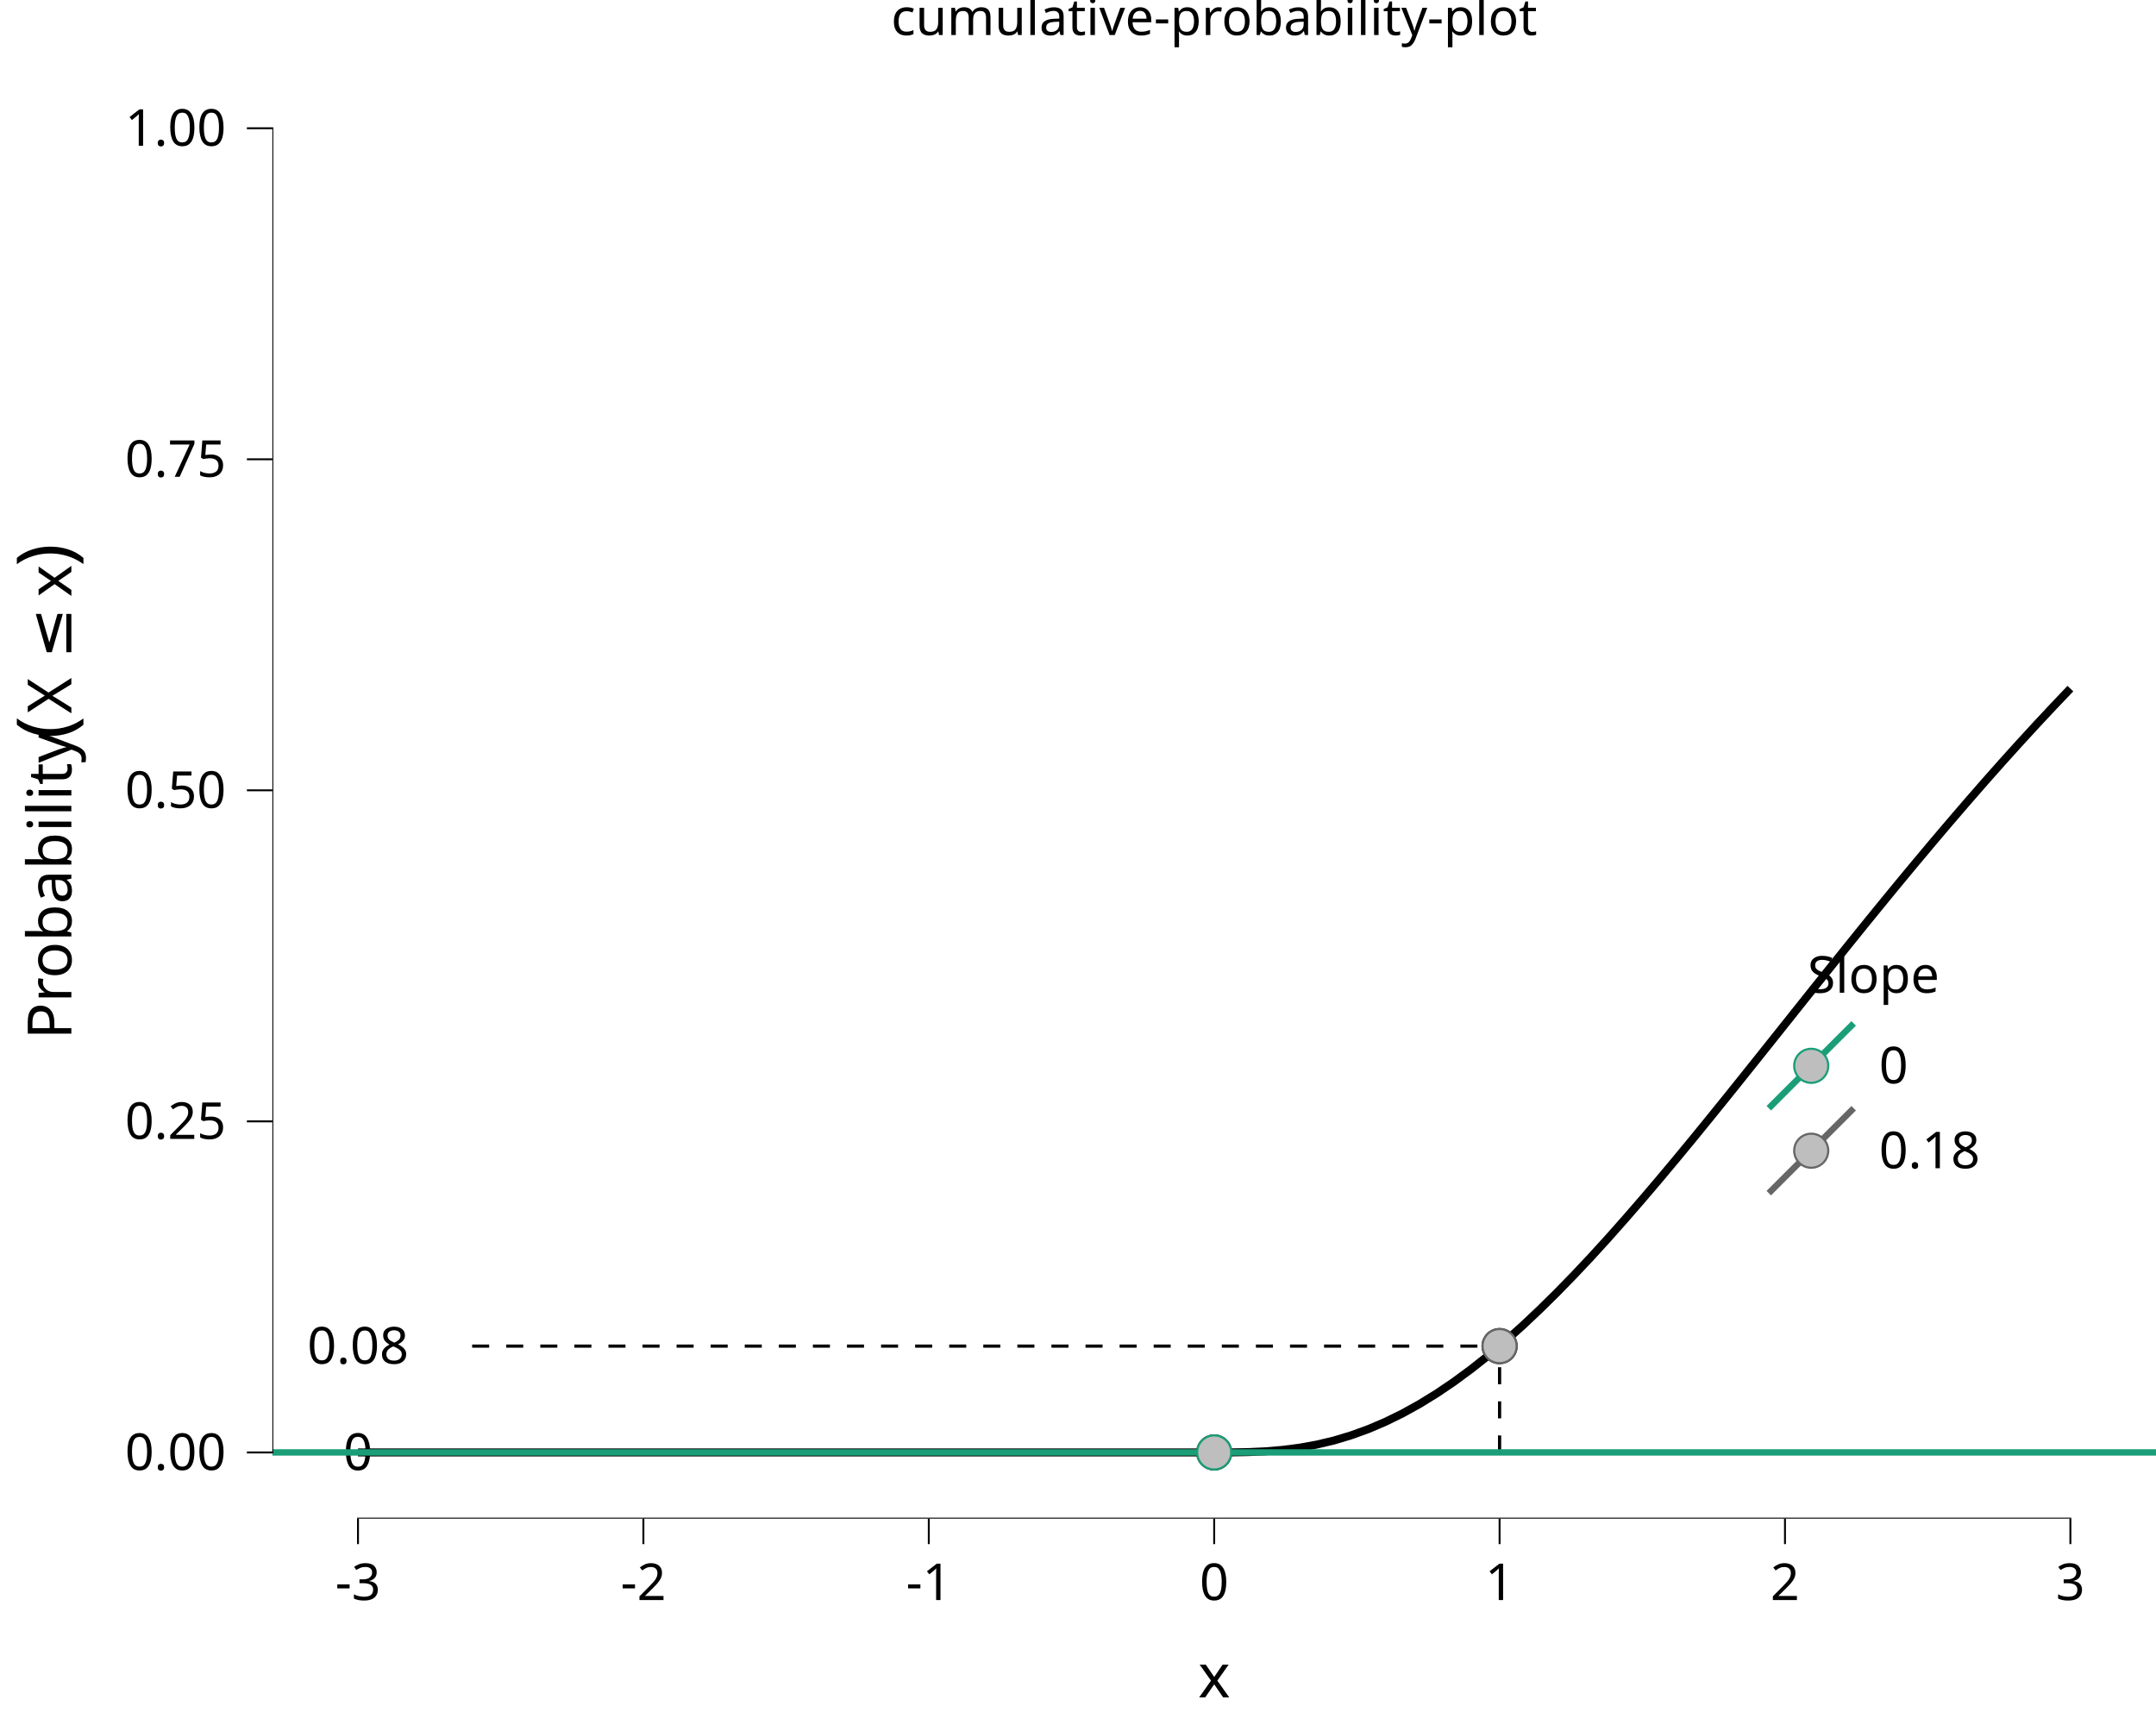
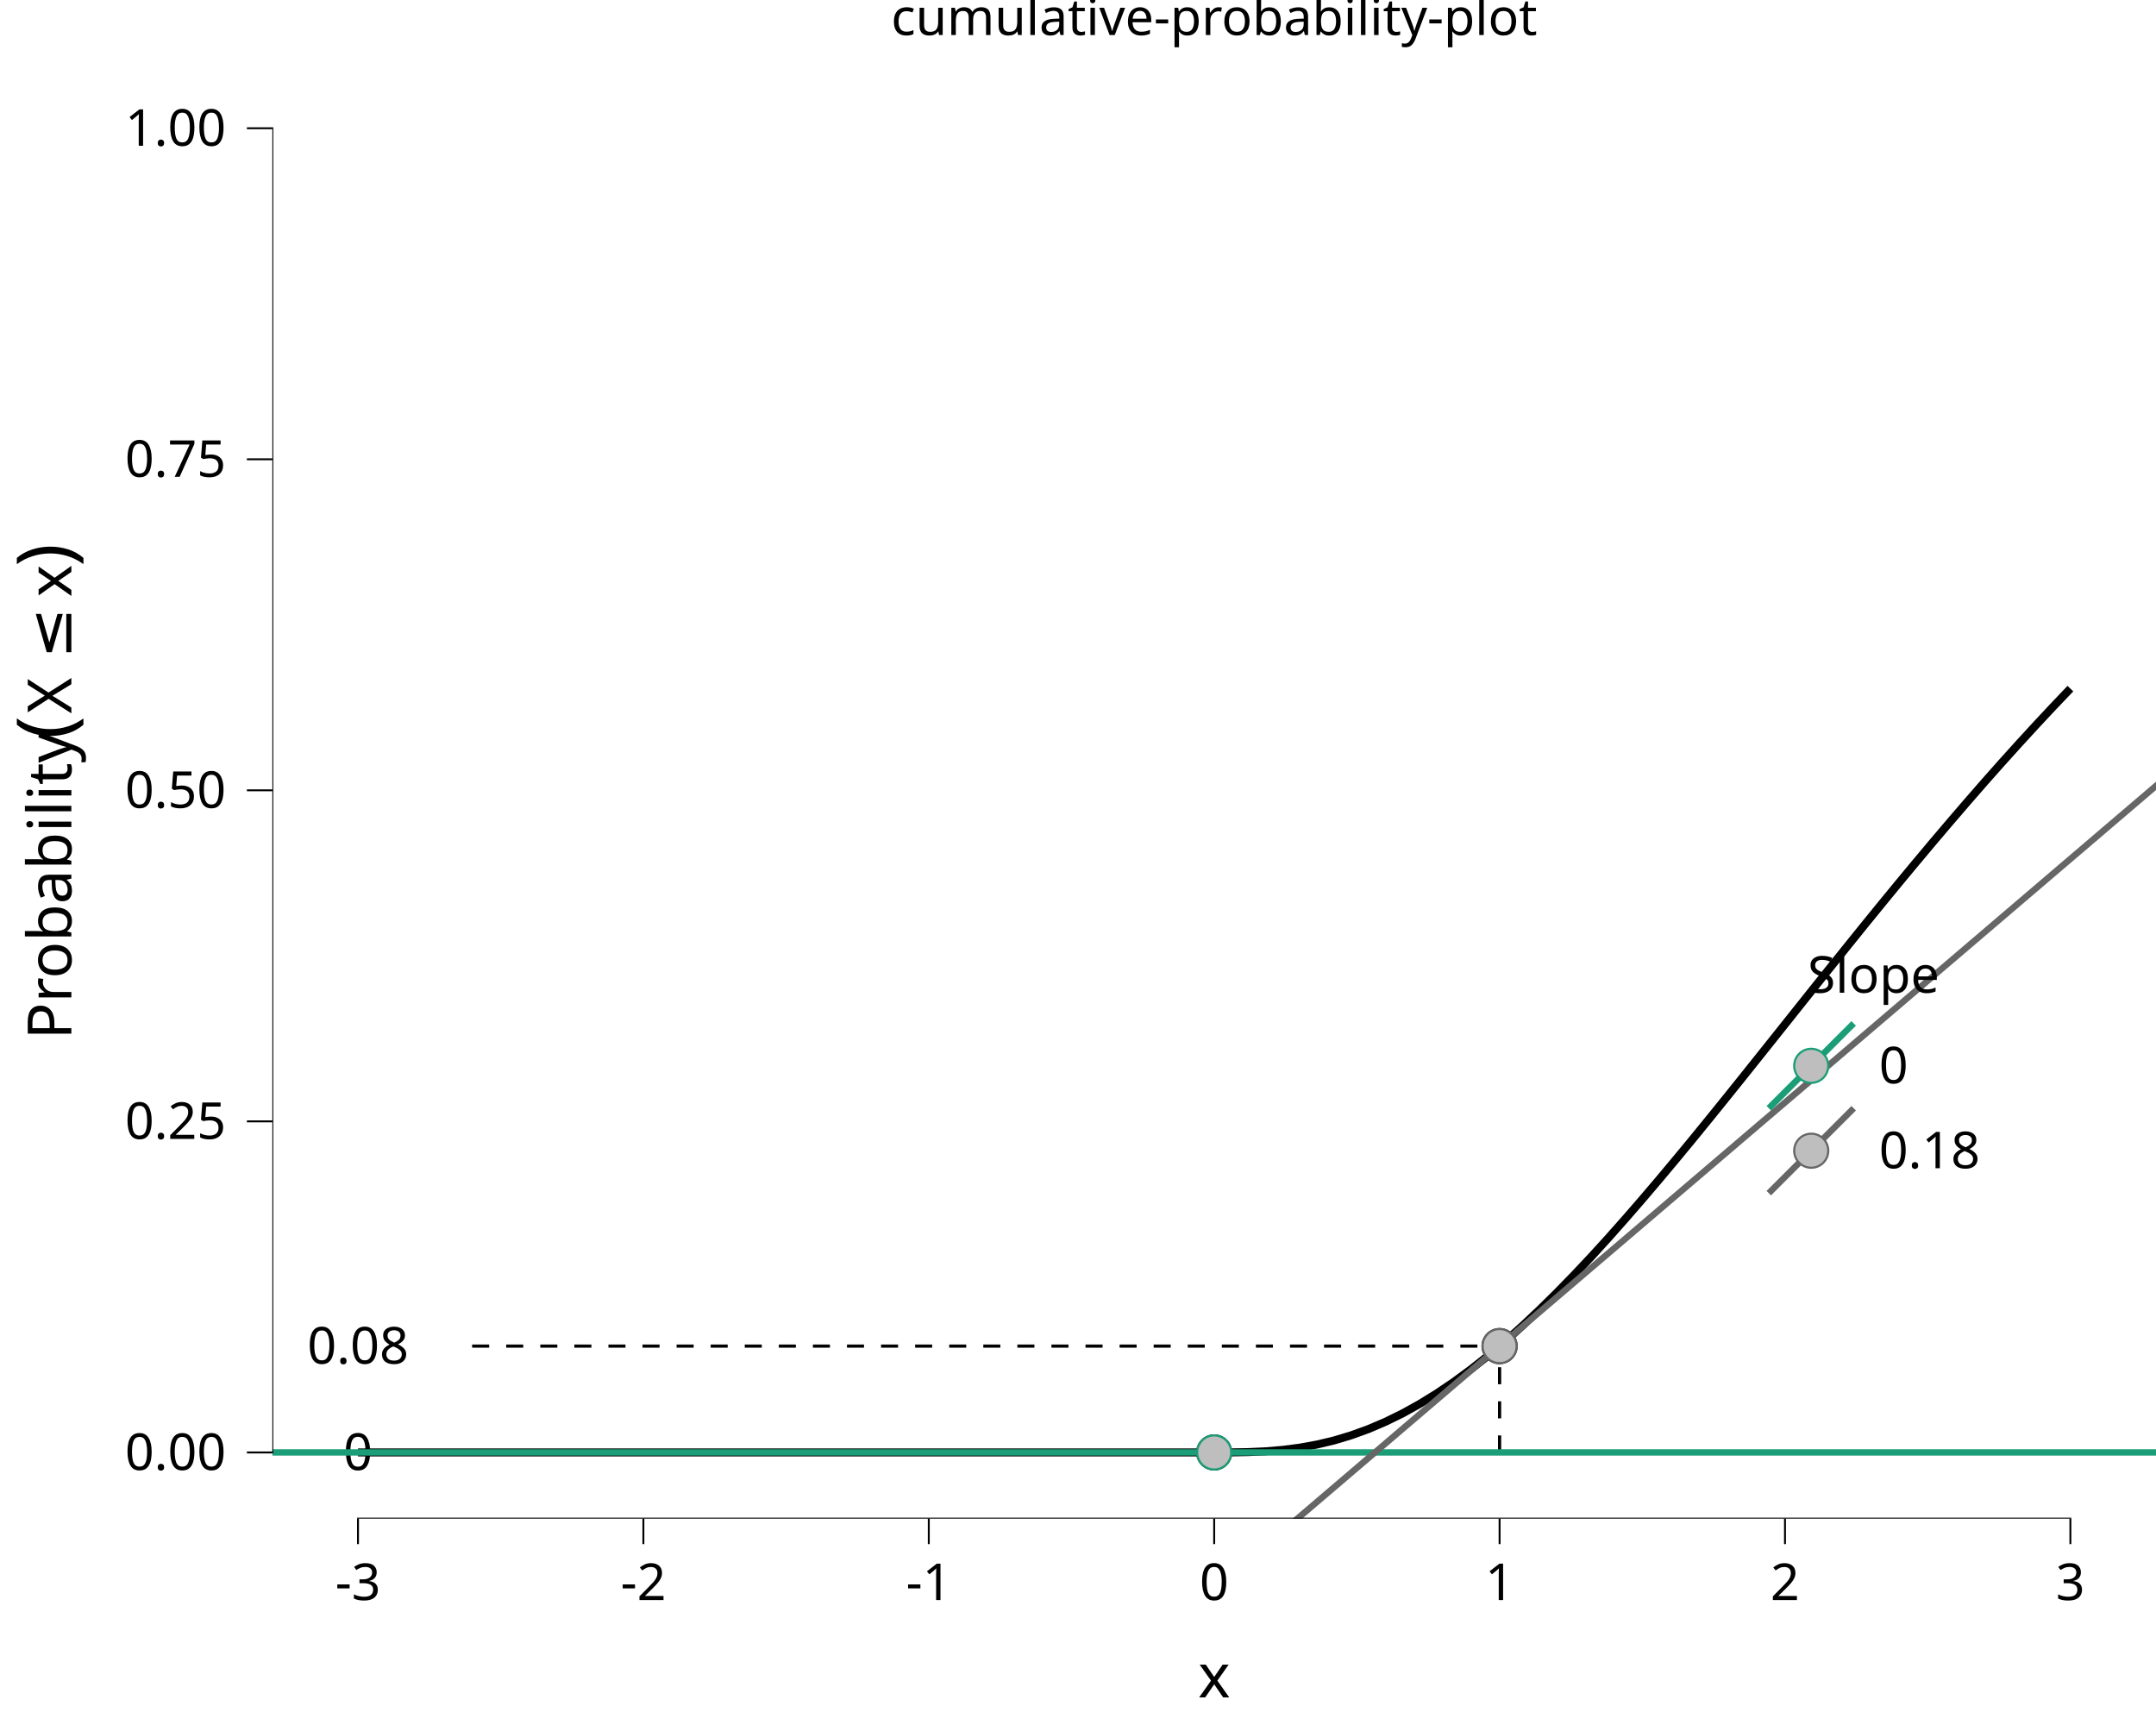
<svg xmlns="http://www.w3.org/2000/svg" class="svglite" data-engine-version="2.0" width="720.00pt" height="576.00pt" viewBox="0 0 720.00 576.00">
  <defs>
    <style type="text/css">
    .svglite line, .svglite polyline, .svglite polygon, .svglite path, .svglite rect, .svglite circle {
      fill: none;
      stroke: #000000;
      stroke-linecap: round;
      stroke-linejoin: round;
      stroke-miterlimit: 10.00;
    }
  </style>
  </defs>
  <rect width="100%" height="100%" style="stroke: none; fill: #FFFFFF;" />
  <defs>
    <clipPath id="cpMC4wMHw3MjAuMDB8MC4wMHw1NzYuMDA=">
      <rect x="0.00" y="0.00" width="720.00" height="576.00" />
    </clipPath>
  </defs>
  <g clip-path="url(#cpMC4wMHw3MjAuMDB8MC4wMHw1NzYuMDA=)">
    <rect x="-0" y="0.00" width="720.00" height="576.00" style="stroke-width: 10.67; stroke: none;" />
  </g>
  <defs>
    <clipPath id="cpOTAuOTZ8NzIwLjAwfDIwLjcxfDUwNy4wOQ==">
      <rect x="90.96" y="20.71" width="629.04" height="486.39" />
    </clipPath>
  </defs>
  <g clip-path="url(#cpOTAuOTZ8NzIwLjAwfDIwLjcxfDUwNy4wOQ==)">
    <rect x="90.96" y="20.71" width="629.04" height="486.39" style="stroke-width: 10.67; stroke: none;" />
    <polyline points="119.55,484.99 125.27,484.99 130.99,484.99 136.70,484.99 142.42,484.99 148.14,484.99 153.86,484.99 159.58,484.99 165.30,484.99 171.02,484.99 176.73,484.99 182.45,484.99 188.17,484.99 193.89,484.99 199.61,484.99 205.33,484.99 211.05,484.99 216.76,484.99 222.48,484.99 228.20,484.99 233.92,484.99 239.64,484.99 245.36,484.99 251.08,484.99 256.79,484.99 262.51,484.99 268.23,484.99 273.95,484.99 279.67,484.99 285.39,484.99 291.11,484.99 296.82,484.99 302.54,484.99 308.26,484.99 313.98,484.99 319.70,484.99 325.42,484.99 331.14,484.99 336.85,484.99 342.57,484.99 348.29,484.99 354.01,484.99 359.73,484.99 365.45,484.99 371.17,484.99 376.88,484.99 382.60,484.99 388.32,484.99 394.04,484.99 399.76,484.99 405.48,484.99 411.20,484.97 416.92,484.87 422.63,484.61 428.35,484.13 434.07,483.39 439.79,482.35 445.51,480.99 451.23,479.27 456.95,477.20 462.66,474.76 468.38,471.96 474.10,468.79 479.82,465.27 485.54,461.40 491.26,457.19 496.98,452.67 502.69,447.84 508.41,442.72 514.13,437.33 519.85,431.70 525.57,425.83 531.29,419.76 537.01,413.49 542.72,407.05 548.44,400.46 554.16,393.74 559.88,386.90 565.60,379.97 571.32,372.95 577.04,365.87 582.75,358.75 588.47,351.59 594.19,344.42 599.91,337.24 605.63,330.06 611.35,322.91 617.07,315.79 622.78,308.71 628.50,301.69 634.22,294.72 639.94,287.83 645.66,281.01 651.38,274.28 657.10,267.63 662.81,261.08 668.53,254.63 674.25,248.29 679.97,242.06 685.69,235.94 691.41,229.94 " style="stroke-width: 2.67; stroke-linecap: butt;" />
    <line x1="157.67" y1="484.99" x2="405.48" y2="484.99" style="stroke-width: 1.07; stroke-dasharray: 5.69,5.69; stroke-linecap: butt;" />
    <line x1="157.67" y1="449.48" x2="500.79" y2="449.48" style="stroke-width: 1.07; stroke-dasharray: 5.69,5.69; stroke-linecap: butt;" />
    <text x="119.55" y="490.86" text-anchor="middle" style="font-size: 17.07px; font-family: sans;" textLength="9.50px" lengthAdjust="spacingAndGlyphs">0</text>
    <text x="119.55" y="455.35" text-anchor="middle" style="font-size: 17.07px; font-family: sans;" textLength="33.23px" lengthAdjust="spacingAndGlyphs">0.08</text>
    <line x1="405.48" y1="484.99" x2="405.48" y2="484.99" style="stroke-width: 1.07; stroke-dasharray: 5.69,5.69; stroke-linecap: butt;" />
    <line x1="500.79" y1="484.99" x2="500.79" y2="449.48" style="stroke-width: 1.07; stroke-dasharray: 5.69,5.69; stroke-linecap: butt;" />
    <circle cx="405.48" cy="484.99" r="5.69" style="stroke-width: 0.71; fill: #BEBEBE;" />
    <circle cx="500.79" cy="449.48" r="5.69" style="stroke-width: 0.71; fill: #BEBEBE;" />
    <line x1="-538.09" y1="484.99" x2="1349.04" y2="484.99" style="stroke-width: 2.13; stroke: #1B9E77; stroke-linecap: butt;" />
+     <line x1="-538.09" y1="1336.00" x2="1349.04" y2="-274.38" style="stroke-width: 2.13; stroke: #666666; stroke-linecap: butt;" />
    <circle cx="405.48" cy="484.99" r="5.69" style="stroke-width: 0.71; stroke: #1B9E77; fill: #BEBEBE;" />
    <circle cx="500.79" cy="449.48" r="5.69" style="stroke-width: 0.71; stroke: #666666; fill: #BEBEBE;" />
    <line x1="119.23" y1="507.09" x2="691.73" y2="507.09" style="stroke-width: 0.64; stroke-linecap: butt;" />
    <line x1="90.96" y1="485.30" x2="90.96" y2="42.50" style="stroke-width: 0.64; stroke-linecap: butt;" />
    <rect x="90.96" y="20.71" width="629.04" height="486.39" style="stroke-width: 0.00; stroke: none;" />
  </g>
  <g clip-path="url(#cpMC4wMHw3MjAuMDB8MC4wMHw1NzYuMDA=)">
    <polyline points="90.96,507.09 90.96,20.71 " style="stroke-width: 0.00; stroke: none; stroke-linecap: butt;" />
    <text x="75.48" y="490.84" text-anchor="end" style="font-size: 17.00px; font-family: sans;" textLength="33.09px" lengthAdjust="spacingAndGlyphs">0.00</text>
    <text x="75.48" y="380.29" text-anchor="end" style="font-size: 17.00px; font-family: sans;" textLength="33.09px" lengthAdjust="spacingAndGlyphs">0.25</text>
    <text x="75.48" y="269.75" text-anchor="end" style="font-size: 17.00px; font-family: sans;" textLength="33.09px" lengthAdjust="spacingAndGlyphs">0.50</text>
    <text x="75.48" y="159.21" text-anchor="end" style="font-size: 17.00px; font-family: sans;" textLength="33.09px" lengthAdjust="spacingAndGlyphs">0.75</text>
    <text x="75.48" y="48.67" text-anchor="end" style="font-size: 17.00px; font-family: sans;" textLength="33.09px" lengthAdjust="spacingAndGlyphs">1.00</text>
    <polyline points="82.45,484.99 90.96,484.99 " style="stroke-width: 0.64; stroke-linecap: butt;" />
    <polyline points="82.45,374.44 90.96,374.44 " style="stroke-width: 0.64; stroke-linecap: butt;" />
    <polyline points="82.45,263.90 90.96,263.90 " style="stroke-width: 0.64; stroke-linecap: butt;" />
    <polyline points="82.45,153.36 90.96,153.36 " style="stroke-width: 0.64; stroke-linecap: butt;" />
    <polyline points="82.45,42.82 90.96,42.82 " style="stroke-width: 0.64; stroke-linecap: butt;" />
    <polyline points="90.96,507.09 720.00,507.09 " style="stroke-width: 0.00; stroke: none; stroke-linecap: butt;" />
    <polyline points="119.55,515.60 119.55,507.09 " style="stroke-width: 0.64; stroke-linecap: butt;" />
    <polyline points="214.86,515.60 214.86,507.09 " style="stroke-width: 0.64; stroke-linecap: butt;" />
    <polyline points="310.17,515.60 310.17,507.09 " style="stroke-width: 0.64; stroke-linecap: butt;" />
    <polyline points="405.48,515.60 405.48,507.09 " style="stroke-width: 0.64; stroke-linecap: butt;" />
    <polyline points="500.79,515.60 500.79,507.09 " style="stroke-width: 0.64; stroke-linecap: butt;" />
    <polyline points="596.10,515.60 596.10,507.09 " style="stroke-width: 0.64; stroke-linecap: butt;" />
    <polyline points="691.41,515.60 691.41,507.09 " style="stroke-width: 0.64; stroke-linecap: butt;" />
    <text x="119.55" y="534.27" text-anchor="middle" style="font-size: 17.00px; font-family: sans;" textLength="15.12px" lengthAdjust="spacingAndGlyphs">-3</text>
    <text x="214.86" y="534.27" text-anchor="middle" style="font-size: 17.00px; font-family: sans;" textLength="15.12px" lengthAdjust="spacingAndGlyphs">-2</text>
    <text x="310.17" y="534.27" text-anchor="middle" style="font-size: 17.00px; font-family: sans;" textLength="15.12px" lengthAdjust="spacingAndGlyphs">-1</text>
    <text x="405.48" y="534.27" text-anchor="middle" style="font-size: 17.00px; font-family: sans;" textLength="9.46px" lengthAdjust="spacingAndGlyphs">0</text>
    <text x="500.79" y="534.27" text-anchor="middle" style="font-size: 17.00px; font-family: sans;" textLength="9.46px" lengthAdjust="spacingAndGlyphs">1</text>
    <text x="596.10" y="534.27" text-anchor="middle" style="font-size: 17.00px; font-family: sans;" textLength="9.46px" lengthAdjust="spacingAndGlyphs">2</text>
    <text x="691.41" y="534.27" text-anchor="middle" style="font-size: 17.00px; font-family: sans;" textLength="9.46px" lengthAdjust="spacingAndGlyphs">3</text>
    <text x="405.48" y="566.78" text-anchor="middle" style="font-size: 20.40px; font-family: sans;" textLength="10.21px" lengthAdjust="spacingAndGlyphs">x</text>
    <text transform="translate(23.83,347.12) rotate(-90)" style="font-size: 20.40px; font-family: sans;" textLength="95.25px" lengthAdjust="spacingAndGlyphs">Probability</text>
    <text transform="translate(23.83,251.87) rotate(-90)" style="font-size: 20.40px; font-family: sans;" textLength="5.10px" lengthAdjust="spacingAndGlyphs"> </text>
    <text transform="translate(23.83,246.76) rotate(-90)" style="font-size: 25.50px; font-family: sans;" textLength="8.49px" lengthAdjust="spacingAndGlyphs">(</text>
    <text transform="translate(23.83,238.27) rotate(-90)" style="font-size: 20.40px; font-family: sans;" textLength="13.61px" lengthAdjust="spacingAndGlyphs">X</text>
    <text transform="translate(23.83,219.94) rotate(-90)" style="font-size: 20.40px; font-family: sans;" textLength="15.85px" lengthAdjust="spacingAndGlyphs">≤</text>
    <text transform="translate(23.83,199.37) rotate(-90)" style="font-size: 20.40px; font-family: sans;" textLength="10.21px" lengthAdjust="spacingAndGlyphs">x</text>
    <text transform="translate(23.83,189.16) rotate(-90)" style="font-size: 25.50px; font-family: sans;" textLength="8.48px" lengthAdjust="spacingAndGlyphs">)</text>
    <rect x="585.21" y="312.54" width="80.86" height="91.35" style="stroke-width: 0.75; stroke: none;" />
    <rect x="585.21" y="312.54" width="80.86" height="91.35" style="stroke-width: 10.67; stroke: none;" />
    <text x="625.64" y="331.48" text-anchor="middle" style="font-size: 17.00px; font-family: sans;" textLength="43.48px" lengthAdjust="spacingAndGlyphs">Slope</text>
    <rect x="590.69" y="341.72" width="28.35" height="28.35" style="stroke-width: 10.67; stroke: none;" />
    <line x1="590.69" y1="370.06" x2="619.04" y2="341.72" style="stroke-width: 2.13; stroke: #1B9E77; stroke-linecap: butt;" />
    <circle cx="604.86" cy="355.89" r="5.69" style="stroke-width: 0.71; stroke: #1B9E77; fill: #BEBEBE;" />
    <rect x="590.69" y="370.06" width="28.35" height="28.35" style="stroke-width: 10.67; stroke: none;" />
    <line x1="590.69" y1="398.41" x2="619.04" y2="370.06" style="stroke-width: 2.13; stroke: #666666; stroke-linecap: butt;" />
    <circle cx="604.86" cy="384.24" r="5.69" style="stroke-width: 0.71; stroke: #666666; fill: #BEBEBE;" />
    <text x="627.51" y="361.74" style="font-size: 17.00px; font-family: sans;" textLength="9.46px" lengthAdjust="spacingAndGlyphs">0</text>
    <text x="627.51" y="390.09" style="font-size: 17.00px; font-family: sans;" textLength="33.09px" lengthAdjust="spacingAndGlyphs">0.18</text>
    <text x="405.48" y="11.70" text-anchor="middle" style="font-size: 17.00px; font-family: sans;" textLength="197.49px" lengthAdjust="spacingAndGlyphs">cumulative-probability-plot</text>
  </g>
</svg>
